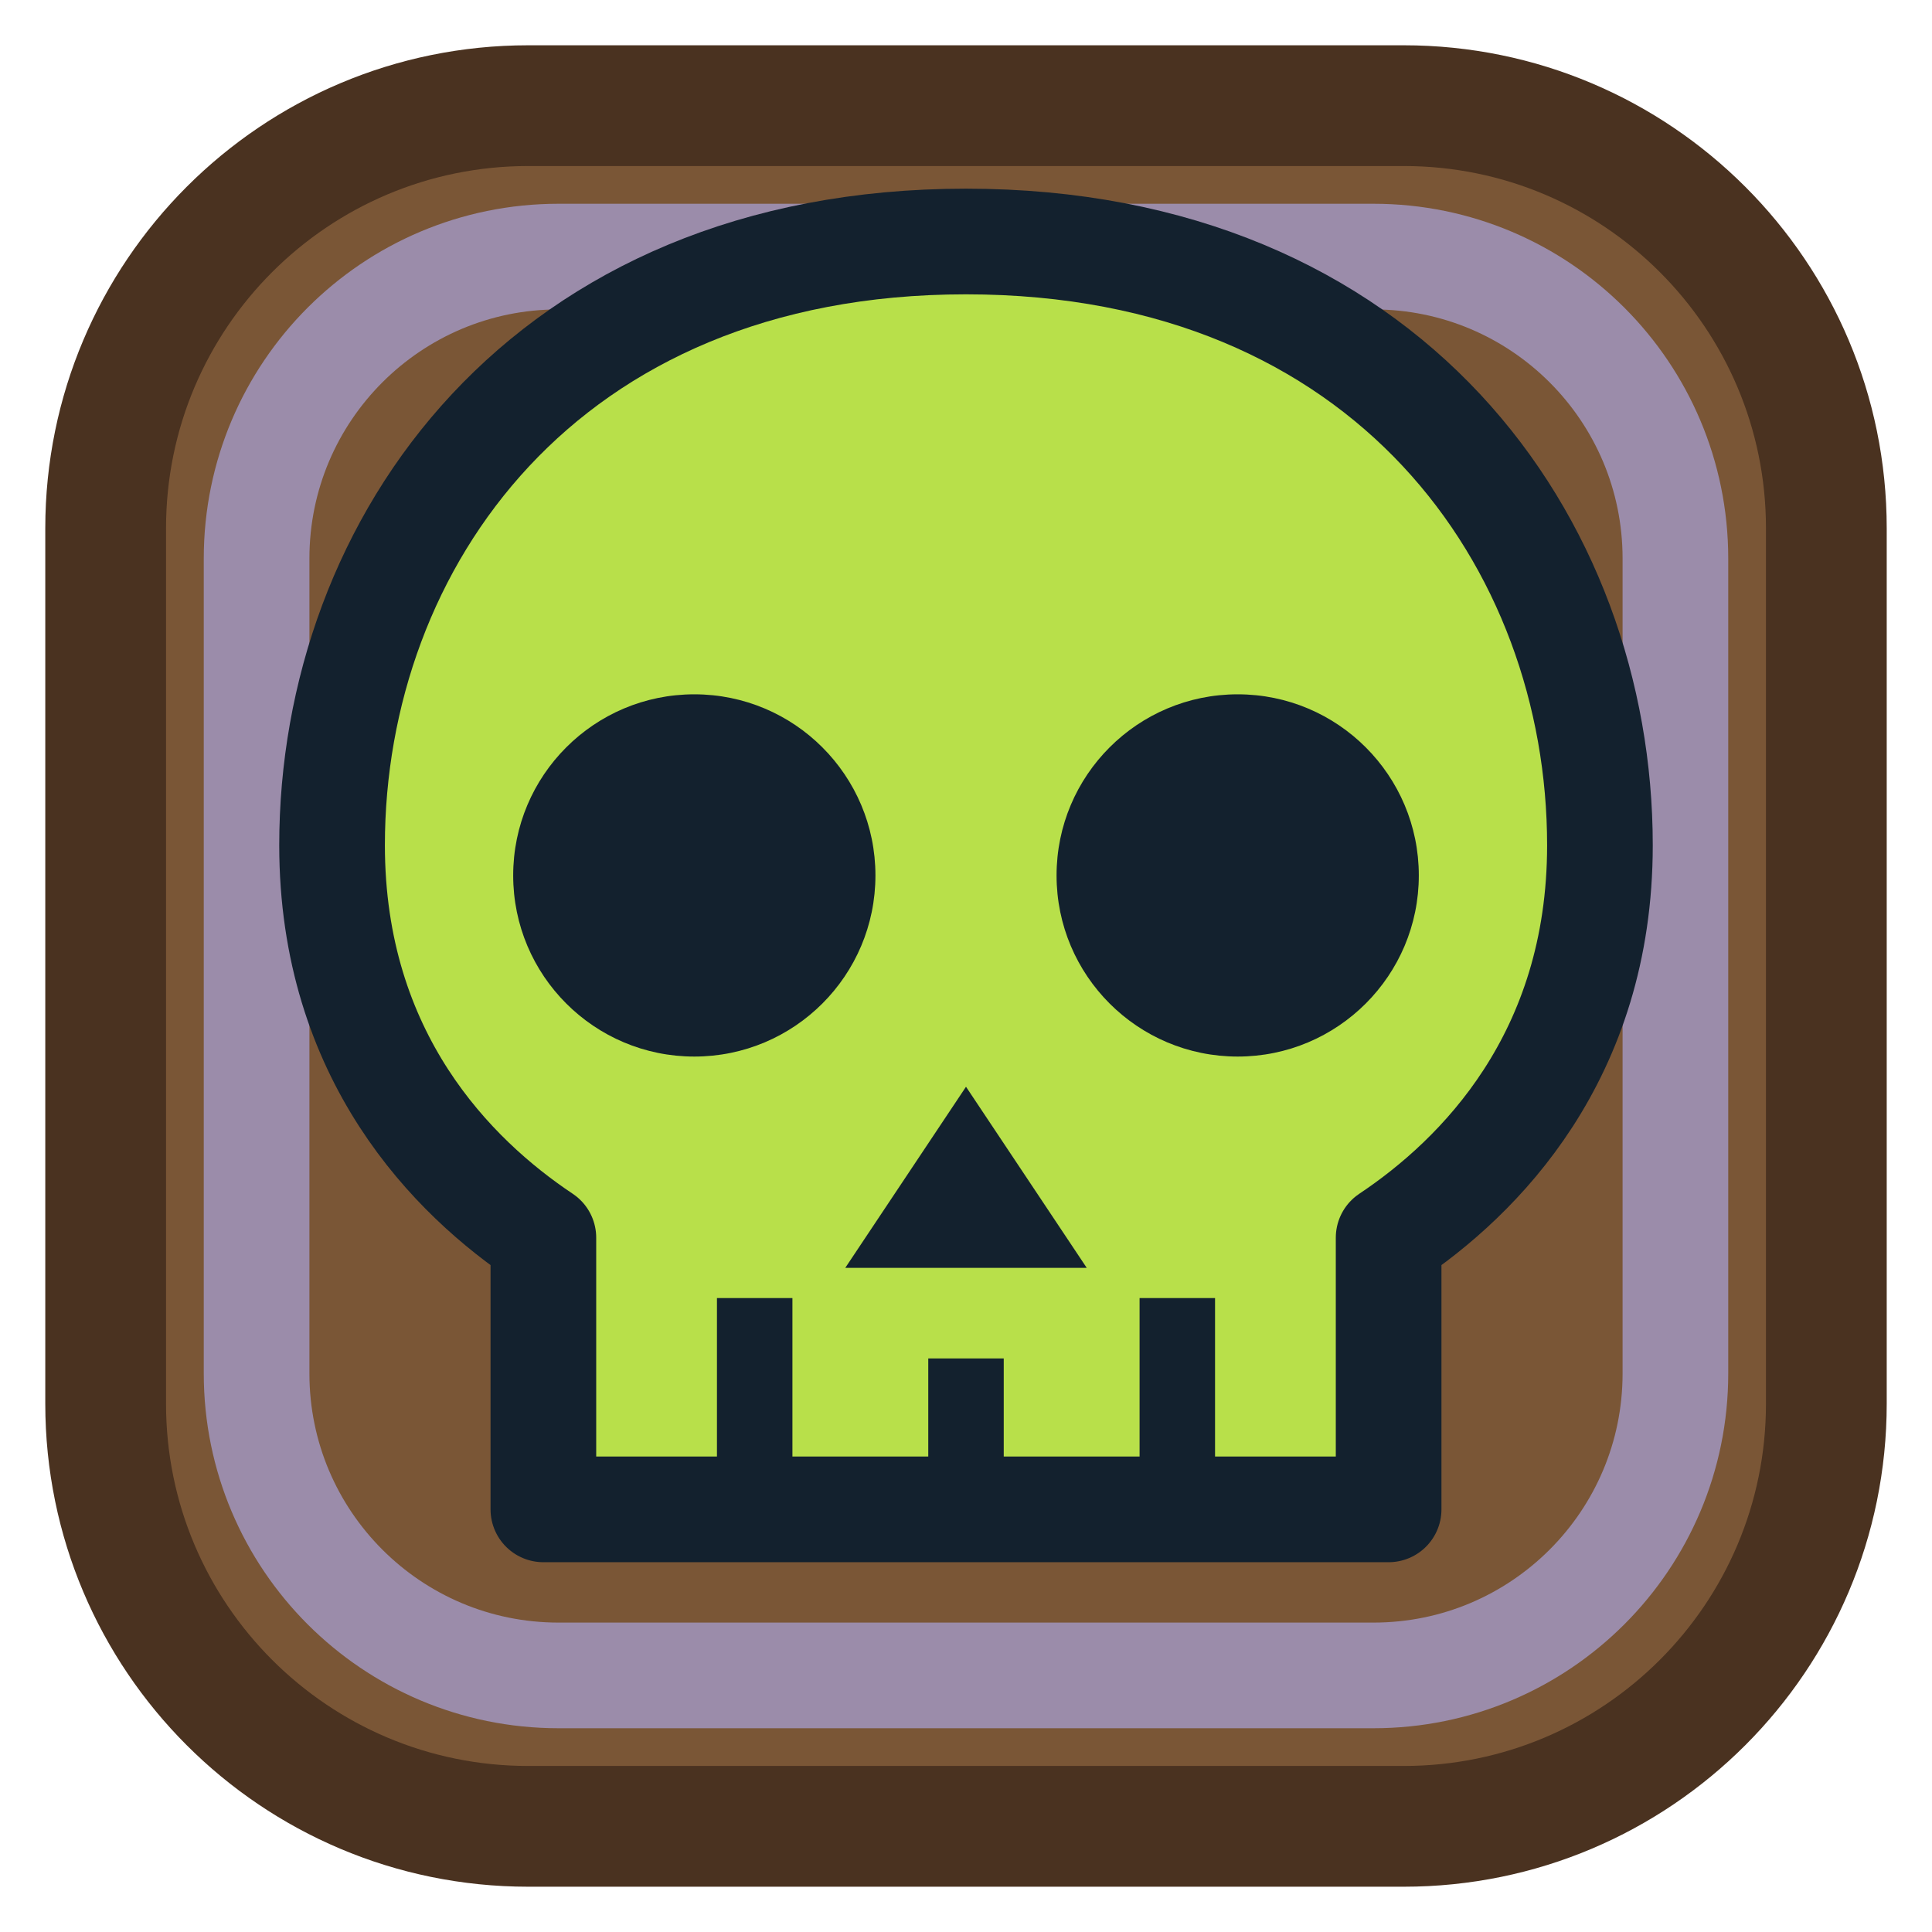
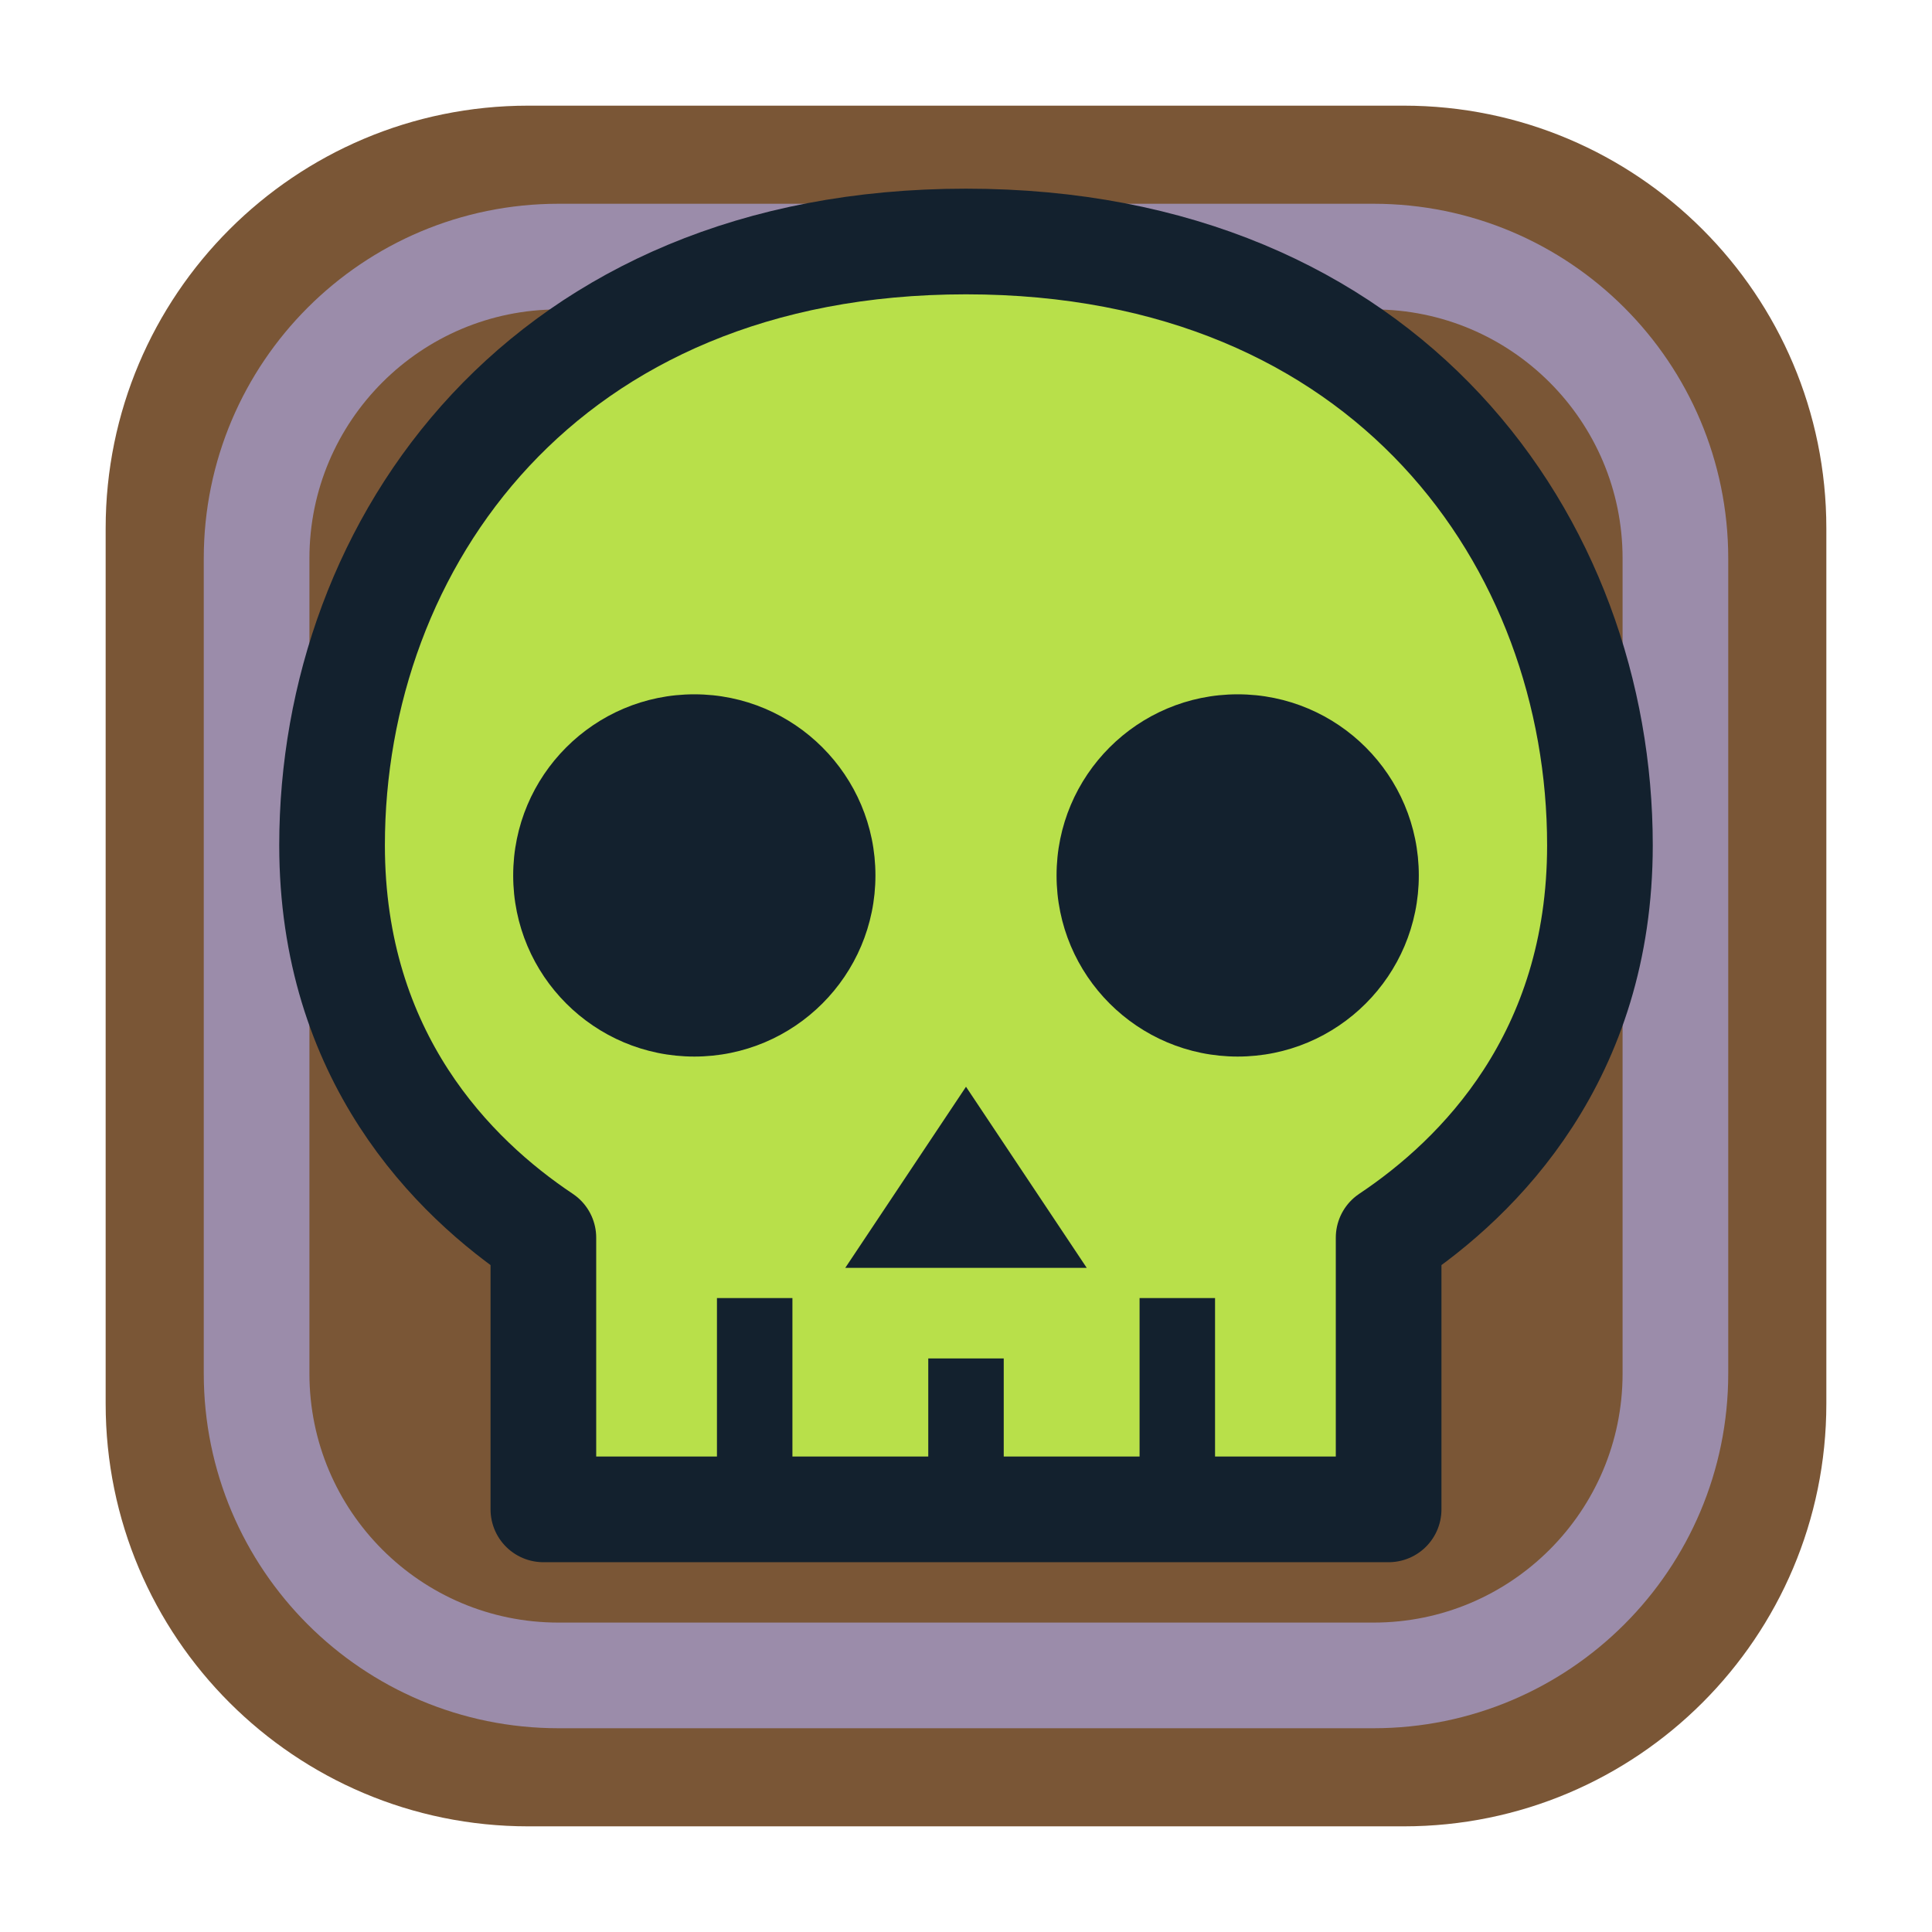
<svg xmlns="http://www.w3.org/2000/svg" viewBox="0 0 64 64" width="64" height="64">
-   <rect x="3.5" y="3.5" width="57" height="57" rx="14" fill="#7a5636" stroke="#4a3220" stroke-width="4" />
+   <rect x="3.5" y="3.5" width="57" height="57" rx="14" fill="#7a5636" stroke="none" data-edge="none" />
  <rect x="8.5" y="8.5" width="47" height="47" rx="10" fill="none" stroke="#9b8caa" stroke-width="3.5" />
  <g fill="#b8e04a" stroke="#13212e" stroke-width="3.5" stroke-linejoin="round" stroke-linecap="round">
    <path d="M32 8 C18 8 11 18 11 28 C11 35 15 39 18 41 V50 H46 V41 C49 39 53 35 53 28 C53 18 46 8 32 8Z" />
  </g>
  <circle cx="23" cy="29" r="6" fill="#13212e" />
  <circle cx="41" cy="29" r="6" fill="#13212e" />
  <path d="M32 36 L28 42 H36 Z" fill="#13212e" />
  <path d="M25 50 V43 M32 50 V45 M39 50 V43" stroke="#13212e" stroke-width="2.5" />
</svg>
